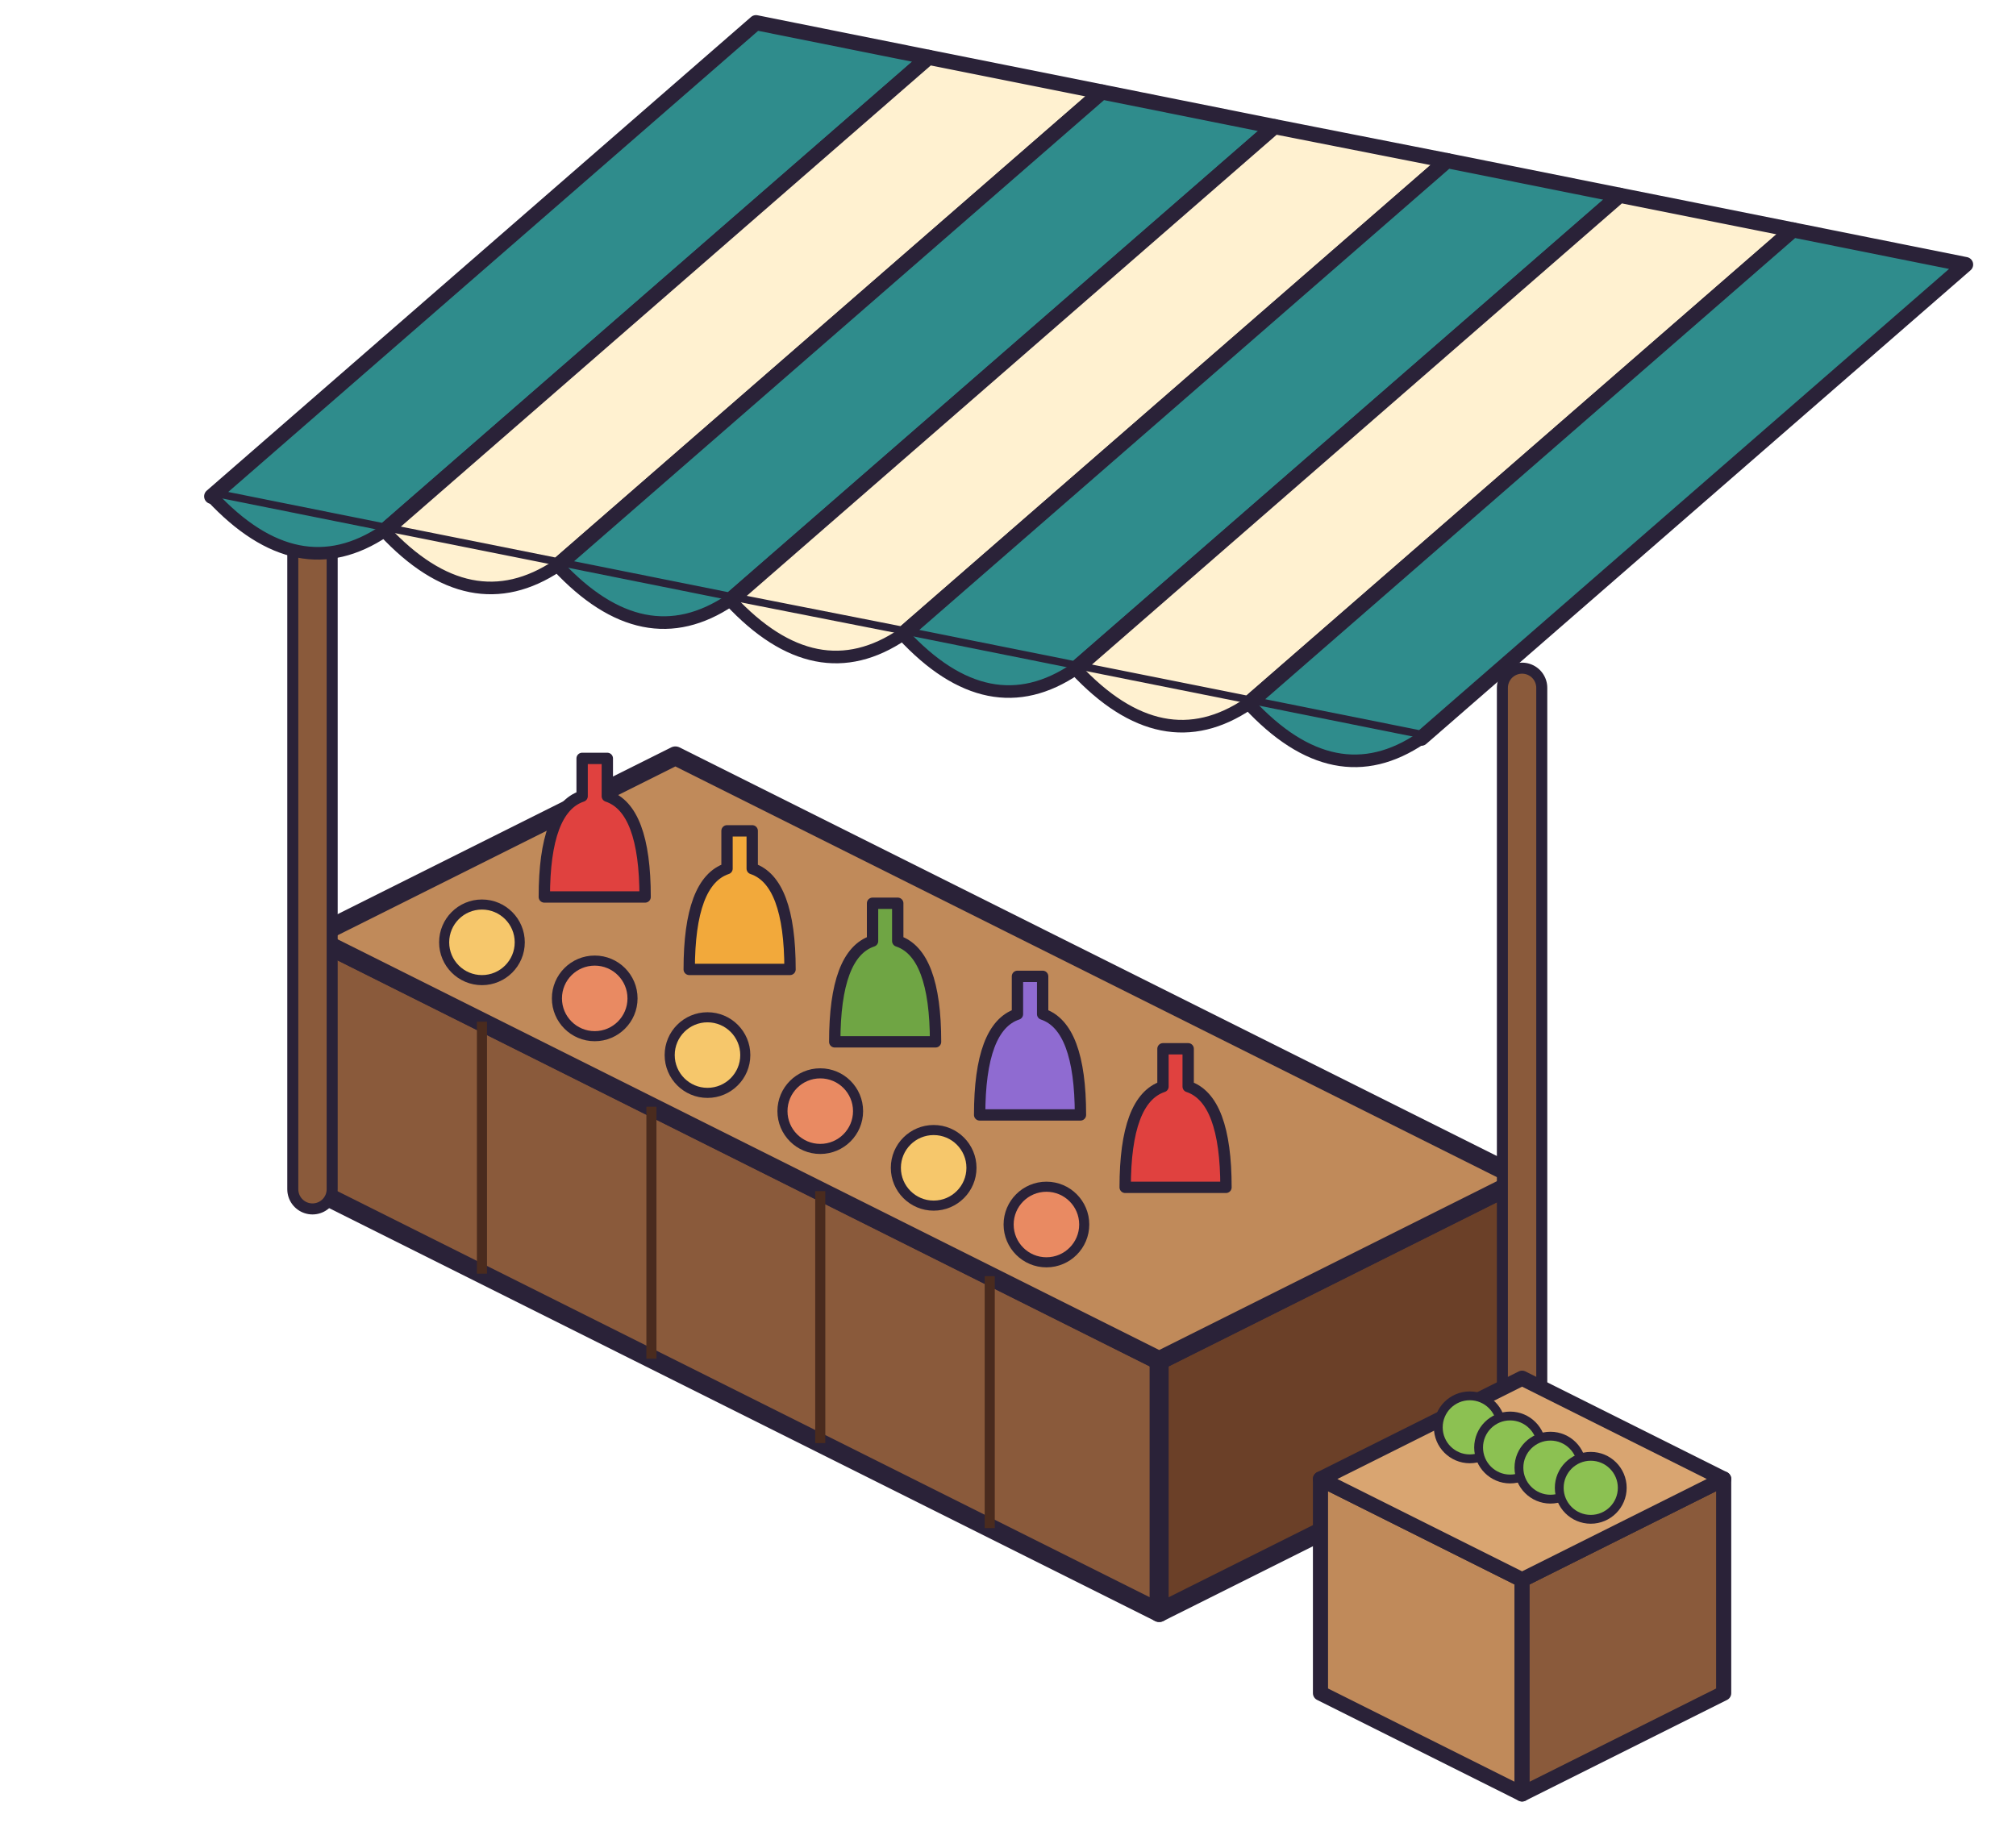
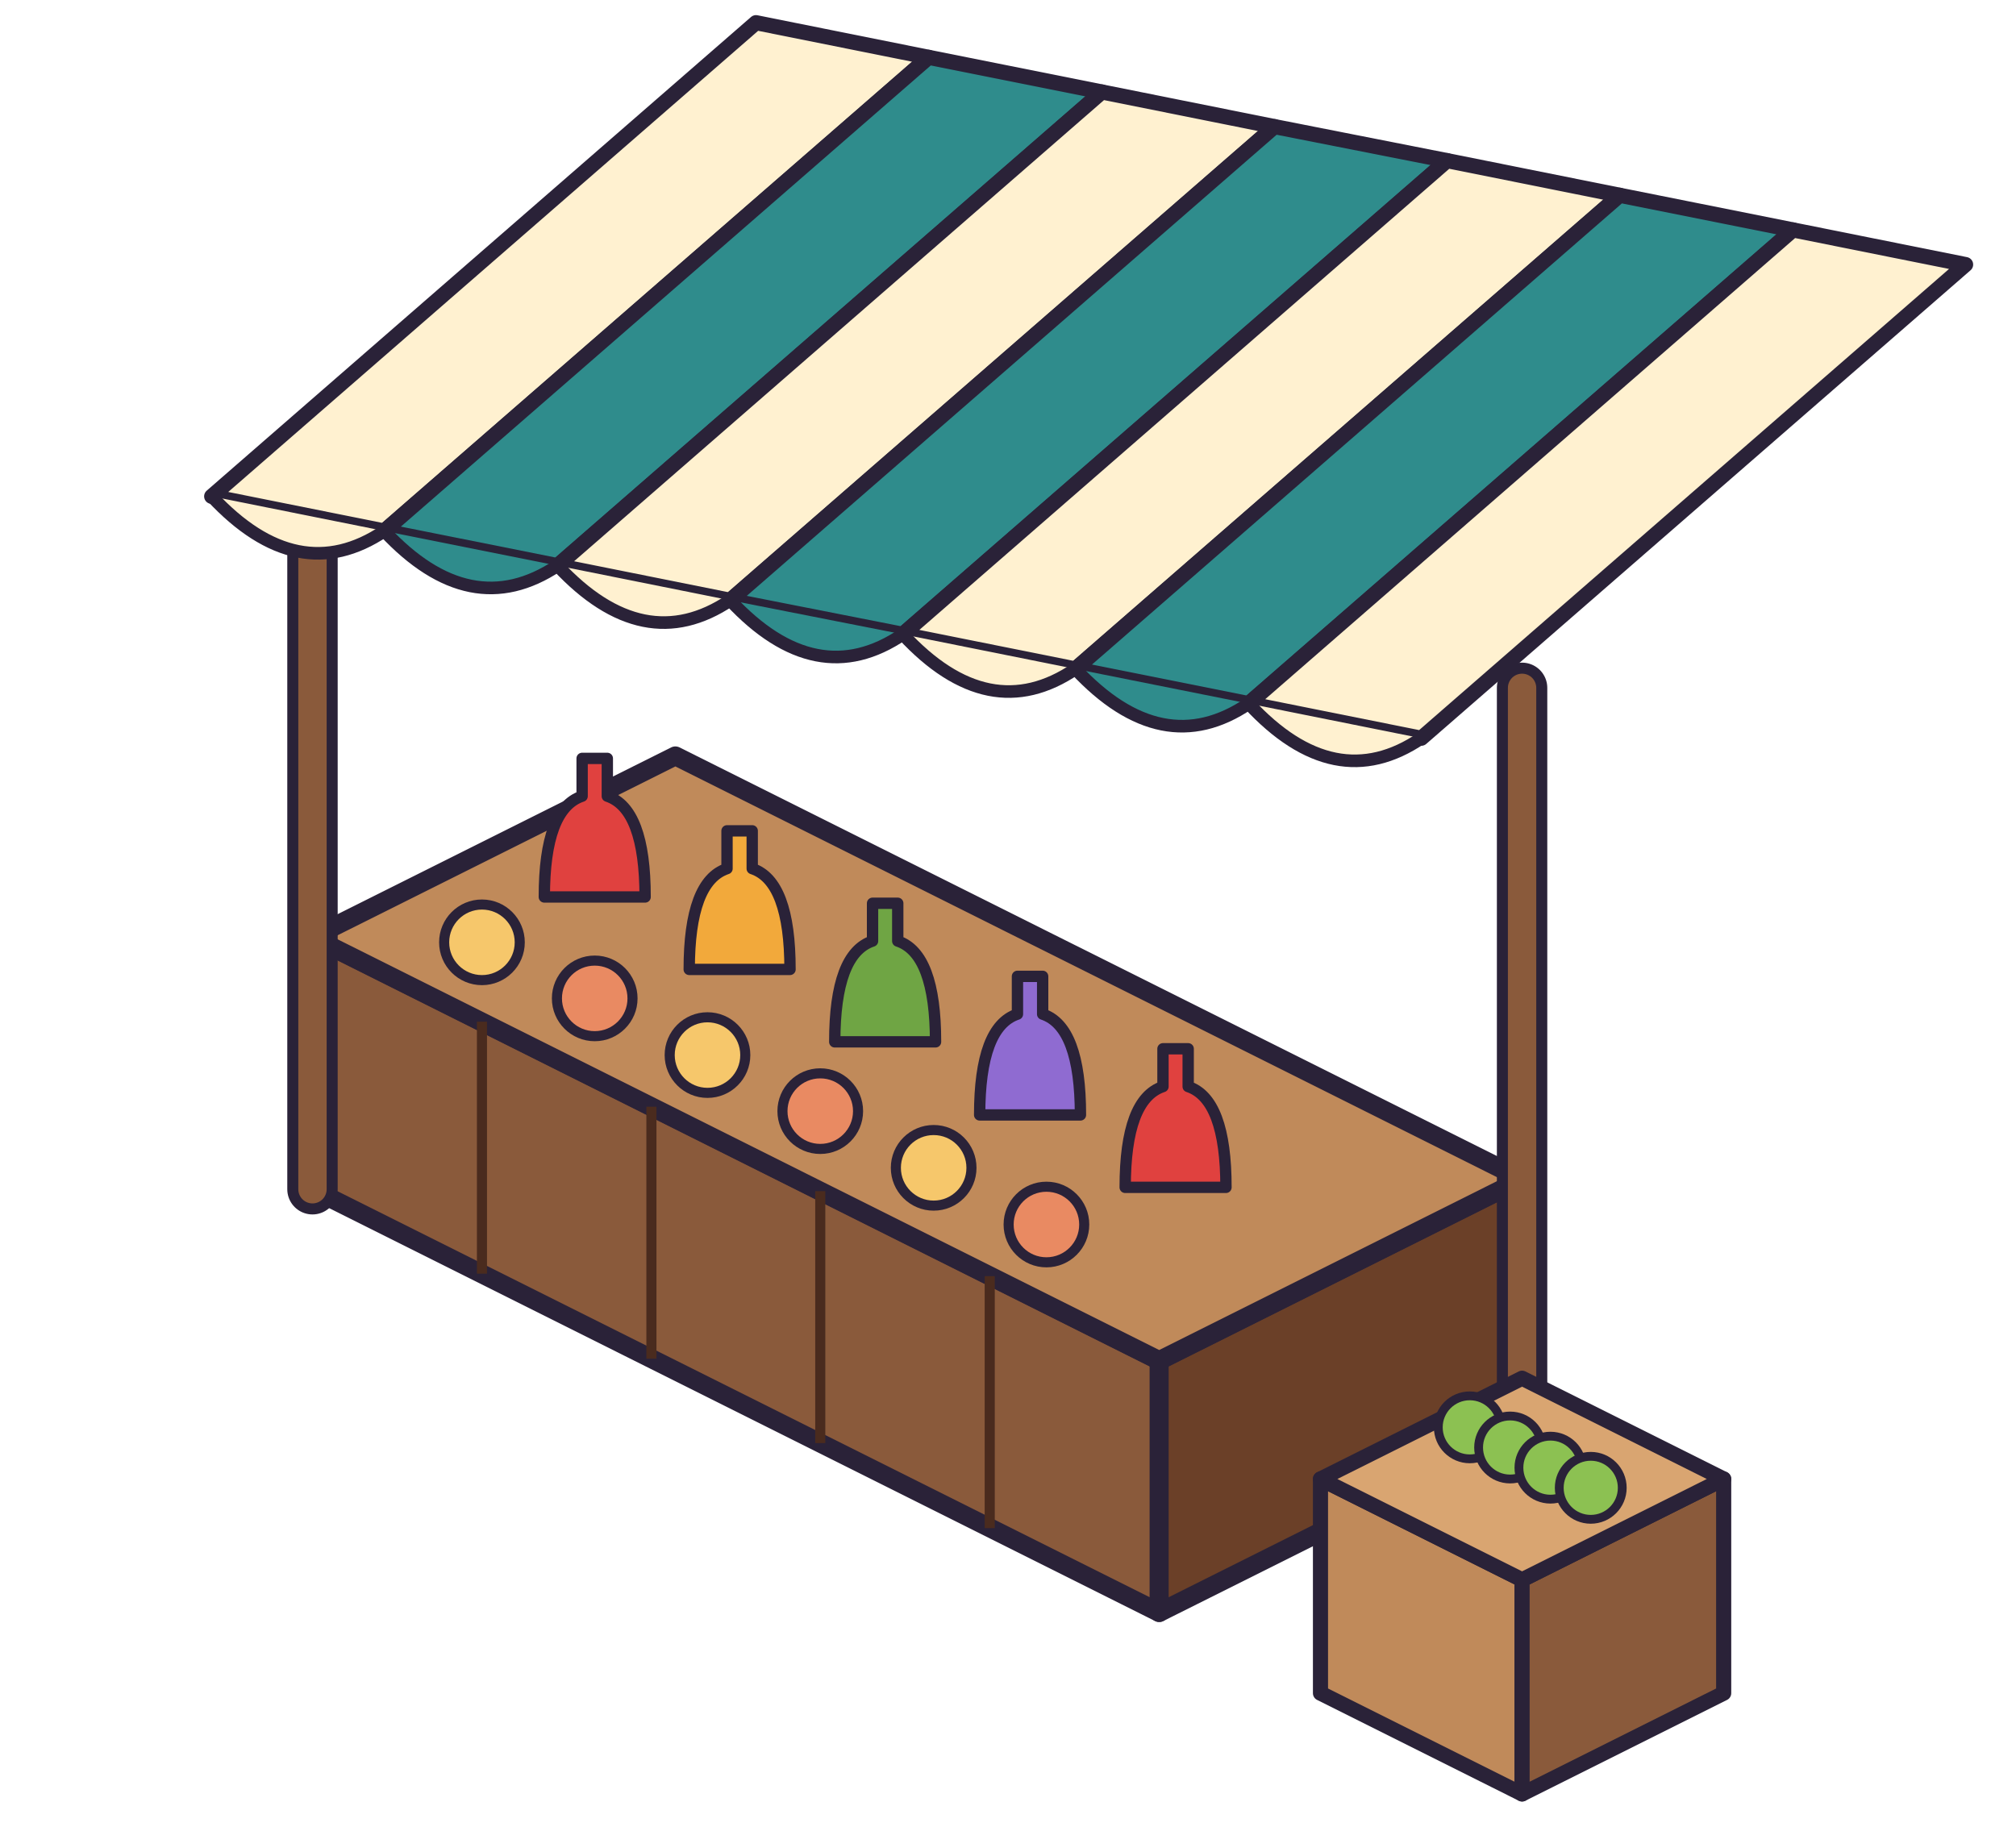
<svg xmlns="http://www.w3.org/2000/svg" width="320" height="290" viewBox="0 0 320 290">
  <polygon points="49.6,188.8 184,256 184,216 49.6,148.8" fill="#8A5A3B" stroke="#2A2238" stroke-linejoin="round" stroke-linecap="round" stroke-width="3" />
  <polygon points="184,256 241.6,227.2 241.6,187.2 184,216" fill="#6B4028" stroke="#2A2238" stroke-linejoin="round" stroke-linecap="round" stroke-width="3" />
  <polygon points="107.2,120 241.6,187.2 184,216 49.6,148.8" fill="#C08A5A" stroke="#2A2238" stroke-linejoin="round" stroke-linecap="round" stroke-width="3" />
  <path d="M76.5,202.2 76.5,162.2" stroke="#4A2B1E" stroke-width="1.6" />
  <path d="M103.4,215.7 103.4,175.7" stroke="#4A2B1E" stroke-width="1.6" />
  <path d="M130.2,229.1 130.2,189.1" stroke="#4A2B1E" stroke-width="1.6" />
  <path d="M157.1,242.6 157.1,202.6" stroke="#4A2B1E" stroke-width="1.6" />
  <path d="M88.4,142.4 q0,-14 6,-16 v-6 h4 v6 q6,2 6,16Z" fill="#E0413F" stroke="#2A2238" stroke-linejoin="round" stroke-linecap="round" stroke-width="1.8" transform="translate(-2,0)" />
  <path d="M111.4,153.9 q0,-14 6,-16 v-6 h4 v6 q6,2 6,16Z" fill="#F2A93B" stroke="#2A2238" stroke-linejoin="round" stroke-linecap="round" stroke-width="1.8" transform="translate(-2,0)" />
  <path d="M134.5,165.4 q0,-14 6,-16 v-6 h4 v6 q6,2 6,16Z" fill="#6FA544" stroke="#2A2238" stroke-linejoin="round" stroke-linecap="round" stroke-width="1.8" transform="translate(-2,0)" />
  <path d="M157.5,177 q0,-14 6,-16 v-6 h4 v6 q6,2 6,16Z" fill="#8F6BD1" stroke="#2A2238" stroke-linejoin="round" stroke-linecap="round" stroke-width="1.8" transform="translate(-2,0)" />
  <path d="M180.6,188.5 q0,-14 6,-16 v-6 h4 v6 q6,2 6,16Z" fill="#E0413F" stroke="#2A2238" stroke-linejoin="round" stroke-linecap="round" stroke-width="1.8" transform="translate(-2,0)" />
  <circle cx="76.5" cy="149.6" r="6" fill="#F6C76B" stroke="#2A2238" stroke-linejoin="round" stroke-linecap="round" stroke-width="1.6" />
  <circle cx="94.4" cy="158.5" r="6" fill="#E98A62" stroke="#2A2238" stroke-linejoin="round" stroke-linecap="round" stroke-width="1.6" />
  <circle cx="112.3" cy="167.5" r="6" fill="#F6C76B" stroke="#2A2238" stroke-linejoin="round" stroke-linecap="round" stroke-width="1.6" />
  <circle cx="130.2" cy="176.4" r="6" fill="#E98A62" stroke="#2A2238" stroke-linejoin="round" stroke-linecap="round" stroke-width="1.6" />
  <circle cx="148.2" cy="185.4" r="6" fill="#F6C76B" stroke="#2A2238" stroke-linejoin="round" stroke-linecap="round" stroke-width="1.6" />
  <circle cx="166.1" cy="194.4" r="6" fill="#E98A62" stroke="#2A2238" stroke-linejoin="round" stroke-linecap="round" stroke-width="1.6" />
  <path d="M49.6,188.8 49.6,70.8" stroke="#2A2238" stroke-width="8" stroke-linecap="round" />
  <path d="M49.6,188.8 49.6,70.8" stroke="#8A5A3B" stroke-width="4.5" stroke-linecap="round" />
  <path d="M241.6,227.2 241.6,109.2" stroke="#2A2238" stroke-width="8" stroke-linecap="round" />
  <path d="M241.6,227.2 241.6,109.2" stroke="#8A5A3B" stroke-width="4.5" stroke-linecap="round" />
-   <polygon points="120,3.6 147.4,9.1 61,84.3 33.6,78.8" fill="#2F8C8C" stroke="#2A2238" stroke-linejoin="round" stroke-linecap="round" stroke-width="2.4" />
-   <path d="M33.6,78.8 Q47.3,93.5 61,84.3" fill="#2F8C8C" stroke="#2A2238" stroke-linejoin="round" stroke-linecap="round" stroke-width="2" />
-   <polygon points="147.4,9.1 174.9,14.6 88.5,89.8 61,84.3" fill="#FFF1D0" stroke="#2A2238" stroke-linejoin="round" stroke-linecap="round" stroke-width="2.4" />
-   <path d="M61,84.3 Q74.7,99 88.5,89.8" fill="#FFF1D0" stroke="#2A2238" stroke-linejoin="round" stroke-linecap="round" stroke-width="2" />
-   <polygon points="174.9,14.6 202.3,20.1 115.9,95.3 88.5,89.8" fill="#2F8C8C" stroke="#2A2238" stroke-linejoin="round" stroke-linecap="round" stroke-width="2.4" />
-   <path d="M88.5,89.8 Q102.2,104.5 115.9,95.3" fill="#2F8C8C" stroke="#2A2238" stroke-linejoin="round" stroke-linecap="round" stroke-width="2" />
-   <polygon points="202.3,20.1 229.7,25.5 143.3,100.7 115.9,95.3" fill="#FFF1D0" stroke="#2A2238" stroke-linejoin="round" stroke-linecap="round" stroke-width="2.4" />
-   <path d="M115.9,95.3 Q129.6,110 143.3,100.7" fill="#FFF1D0" stroke="#2A2238" stroke-linejoin="round" stroke-linecap="round" stroke-width="2" />
-   <polygon points="229.7,25.5 257.1,31 170.7,106.2 143.3,100.7" fill="#2F8C8C" stroke="#2A2238" stroke-linejoin="round" stroke-linecap="round" stroke-width="2.4" />
-   <path d="M143.3,100.7 Q157,115.5 170.7,106.2" fill="#2F8C8C" stroke="#2A2238" stroke-linejoin="round" stroke-linecap="round" stroke-width="2" />
-   <polygon points="257.1,31 284.6,36.5 198.2,111.7 170.7,106.2" fill="#FFF1D0" stroke="#2A2238" stroke-linejoin="round" stroke-linecap="round" stroke-width="2.4" />
-   <path d="M170.7,106.2 Q184.5,121 198.2,111.7" fill="#FFF1D0" stroke="#2A2238" stroke-linejoin="round" stroke-linecap="round" stroke-width="2" />
-   <polygon points="284.6,36.5 312,42 225.6,117.2 198.2,111.7" fill="#2F8C8C" stroke="#2A2238" stroke-linejoin="round" stroke-linecap="round" stroke-width="2.4" />
-   <path d="M198.2,111.7 Q211.9,126.5 225.6,117.2" fill="#2F8C8C" stroke="#2A2238" stroke-linejoin="round" stroke-linecap="round" stroke-width="2" />
+   <polygon points="120,3.6 147.4,9.1 61,84.3 33.6,78.8" fill="#FFF1D0" stroke="#2A2238" stroke-linejoin="round" stroke-linecap="round" stroke-width="2.4" />
+   <path d="M33.6,78.8 Q47.3,93.5 61,84.3" fill="#FFF1D0" stroke="#2A2238" stroke-linejoin="round" stroke-linecap="round" stroke-width="2" />
+   <polygon points="147.4,9.1 174.9,14.6 88.5,89.8 61,84.3" fill="#2F8C8C" stroke="#2A2238" stroke-linejoin="round" stroke-linecap="round" stroke-width="2.4" />
+   <path d="M61,84.3 Q74.7,99 88.5,89.8" fill="#2F8C8C" stroke="#2A2238" stroke-linejoin="round" stroke-linecap="round" stroke-width="2" />
+   <polygon points="174.9,14.6 202.3,20.1 115.9,95.3 88.5,89.8" fill="#FFF1D0" stroke="#2A2238" stroke-linejoin="round" stroke-linecap="round" stroke-width="2.4" />
+   <path d="M88.5,89.8 Q102.2,104.5 115.9,95.3" fill="#FFF1D0" stroke="#2A2238" stroke-linejoin="round" stroke-linecap="round" stroke-width="2" />
+   <polygon points="202.3,20.1 229.7,25.5 143.3,100.7 115.9,95.3" fill="#2F8C8C" stroke="#2A2238" stroke-linejoin="round" stroke-linecap="round" stroke-width="2.4" />
+   <path d="M115.9,95.3 Q129.6,110 143.3,100.7" fill="#2F8C8C" stroke="#2A2238" stroke-linejoin="round" stroke-linecap="round" stroke-width="2" />
+   <polygon points="229.7,25.5 257.1,31 170.7,106.2 143.3,100.7" fill="#FFF1D0" stroke="#2A2238" stroke-linejoin="round" stroke-linecap="round" stroke-width="2.4" />
+   <path d="M143.3,100.7 Q157,115.5 170.7,106.2" fill="#FFF1D0" stroke="#2A2238" stroke-linejoin="round" stroke-linecap="round" stroke-width="2" />
+   <polygon points="257.1,31 284.6,36.5 198.2,111.7 170.7,106.2" fill="#2F8C8C" stroke="#2A2238" stroke-linejoin="round" stroke-linecap="round" stroke-width="2.4" />
+   <path d="M170.7,106.2 Q184.5,121 198.2,111.7" fill="#2F8C8C" stroke="#2A2238" stroke-linejoin="round" stroke-linecap="round" stroke-width="2" />
+   <polygon points="284.6,36.5 312,42 225.6,117.2 198.2,111.7" fill="#FFF1D0" stroke="#2A2238" stroke-linejoin="round" stroke-linecap="round" stroke-width="2.4" />
+   <path d="M198.2,111.7 Q211.9,126.5 225.6,117.2" fill="#FFF1D0" stroke="#2A2238" stroke-linejoin="round" stroke-linecap="round" stroke-width="2" />
  <polygon points="209.6,268.8 241.6,284.8 241.6,250.8 209.6,234.8" fill="#C08A5A" stroke="#2A2238" stroke-linejoin="round" stroke-linecap="round" stroke-width="2.4" />
  <polygon points="241.6,284.8 273.6,268.8 273.6,234.8 241.6,250.8" fill="#8A5A3B" stroke="#2A2238" stroke-linejoin="round" stroke-linecap="round" stroke-width="2.4" />
  <polygon points="241.6,218.8 273.6,234.8 241.6,250.8 209.6,234.8" fill="#D9A571" stroke="#2A2238" stroke-linejoin="round" stroke-linecap="round" stroke-width="2.4" />
  <circle cx="233.3" cy="226.6" r="5" fill="#8CC152" stroke="#2A2238" stroke-linejoin="round" stroke-linecap="round" stroke-width="1.4" />
  <circle cx="239.7" cy="229.8" r="5" fill="#8CC152" stroke="#2A2238" stroke-linejoin="round" stroke-linecap="round" stroke-width="1.4" />
  <circle cx="246.1" cy="233" r="5" fill="#8CC152" stroke="#2A2238" stroke-linejoin="round" stroke-linecap="round" stroke-width="1.4" />
  <circle cx="252.5" cy="236.2" r="5" fill="#8CC152" stroke="#2A2238" stroke-linejoin="round" stroke-linecap="round" stroke-width="1.4" />
</svg>
